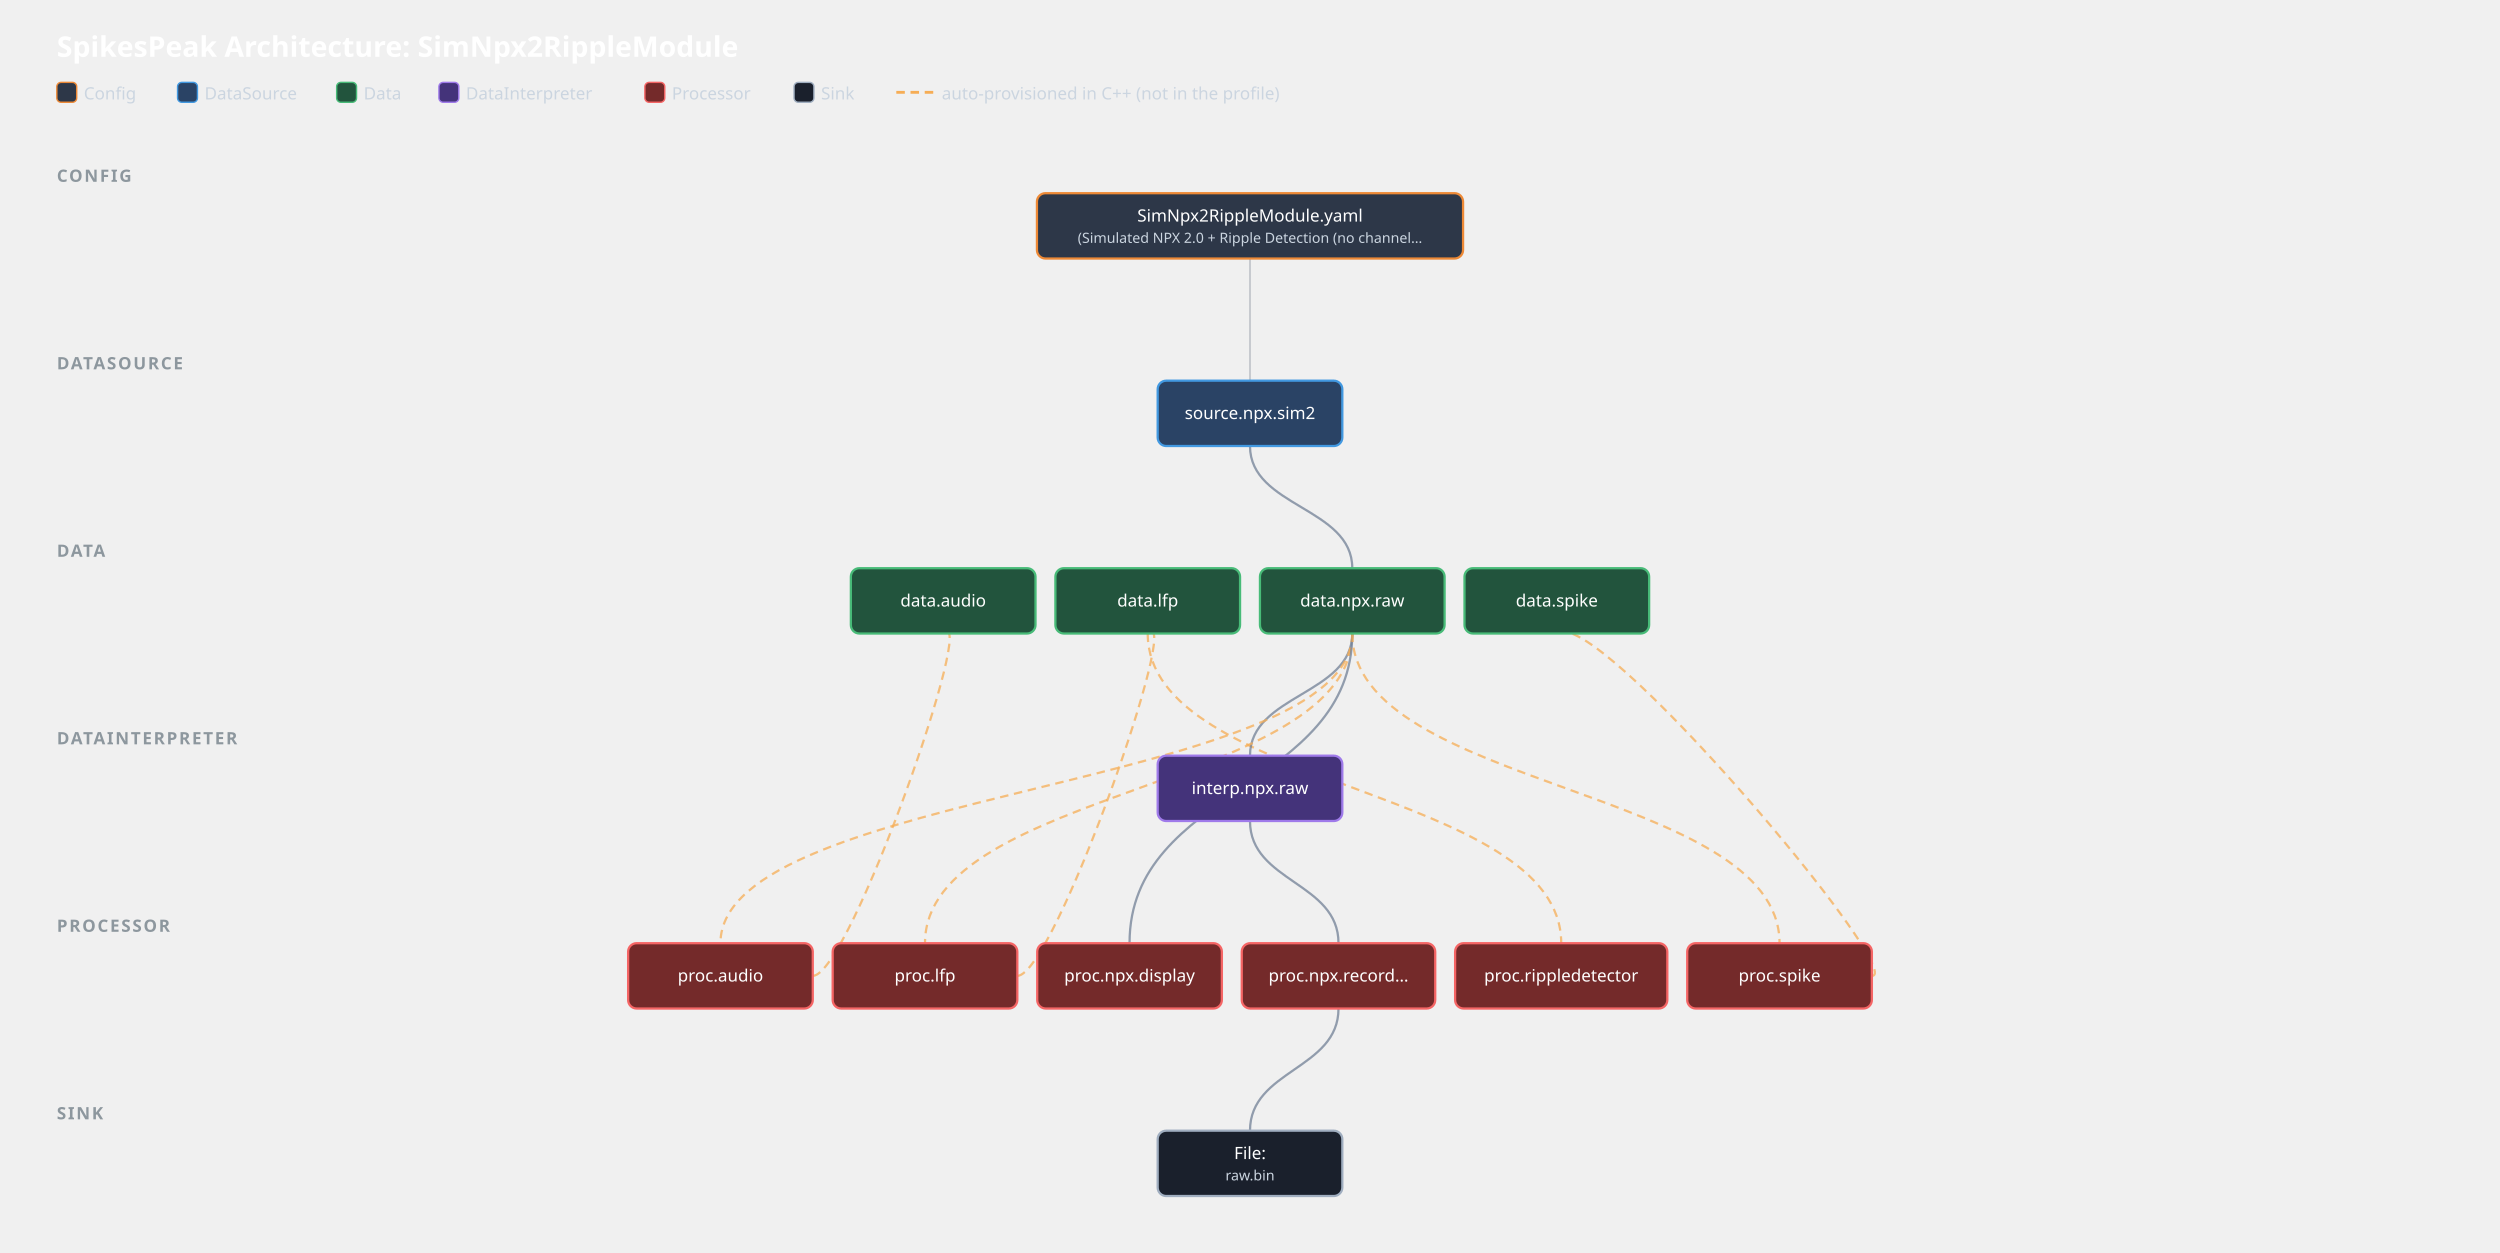
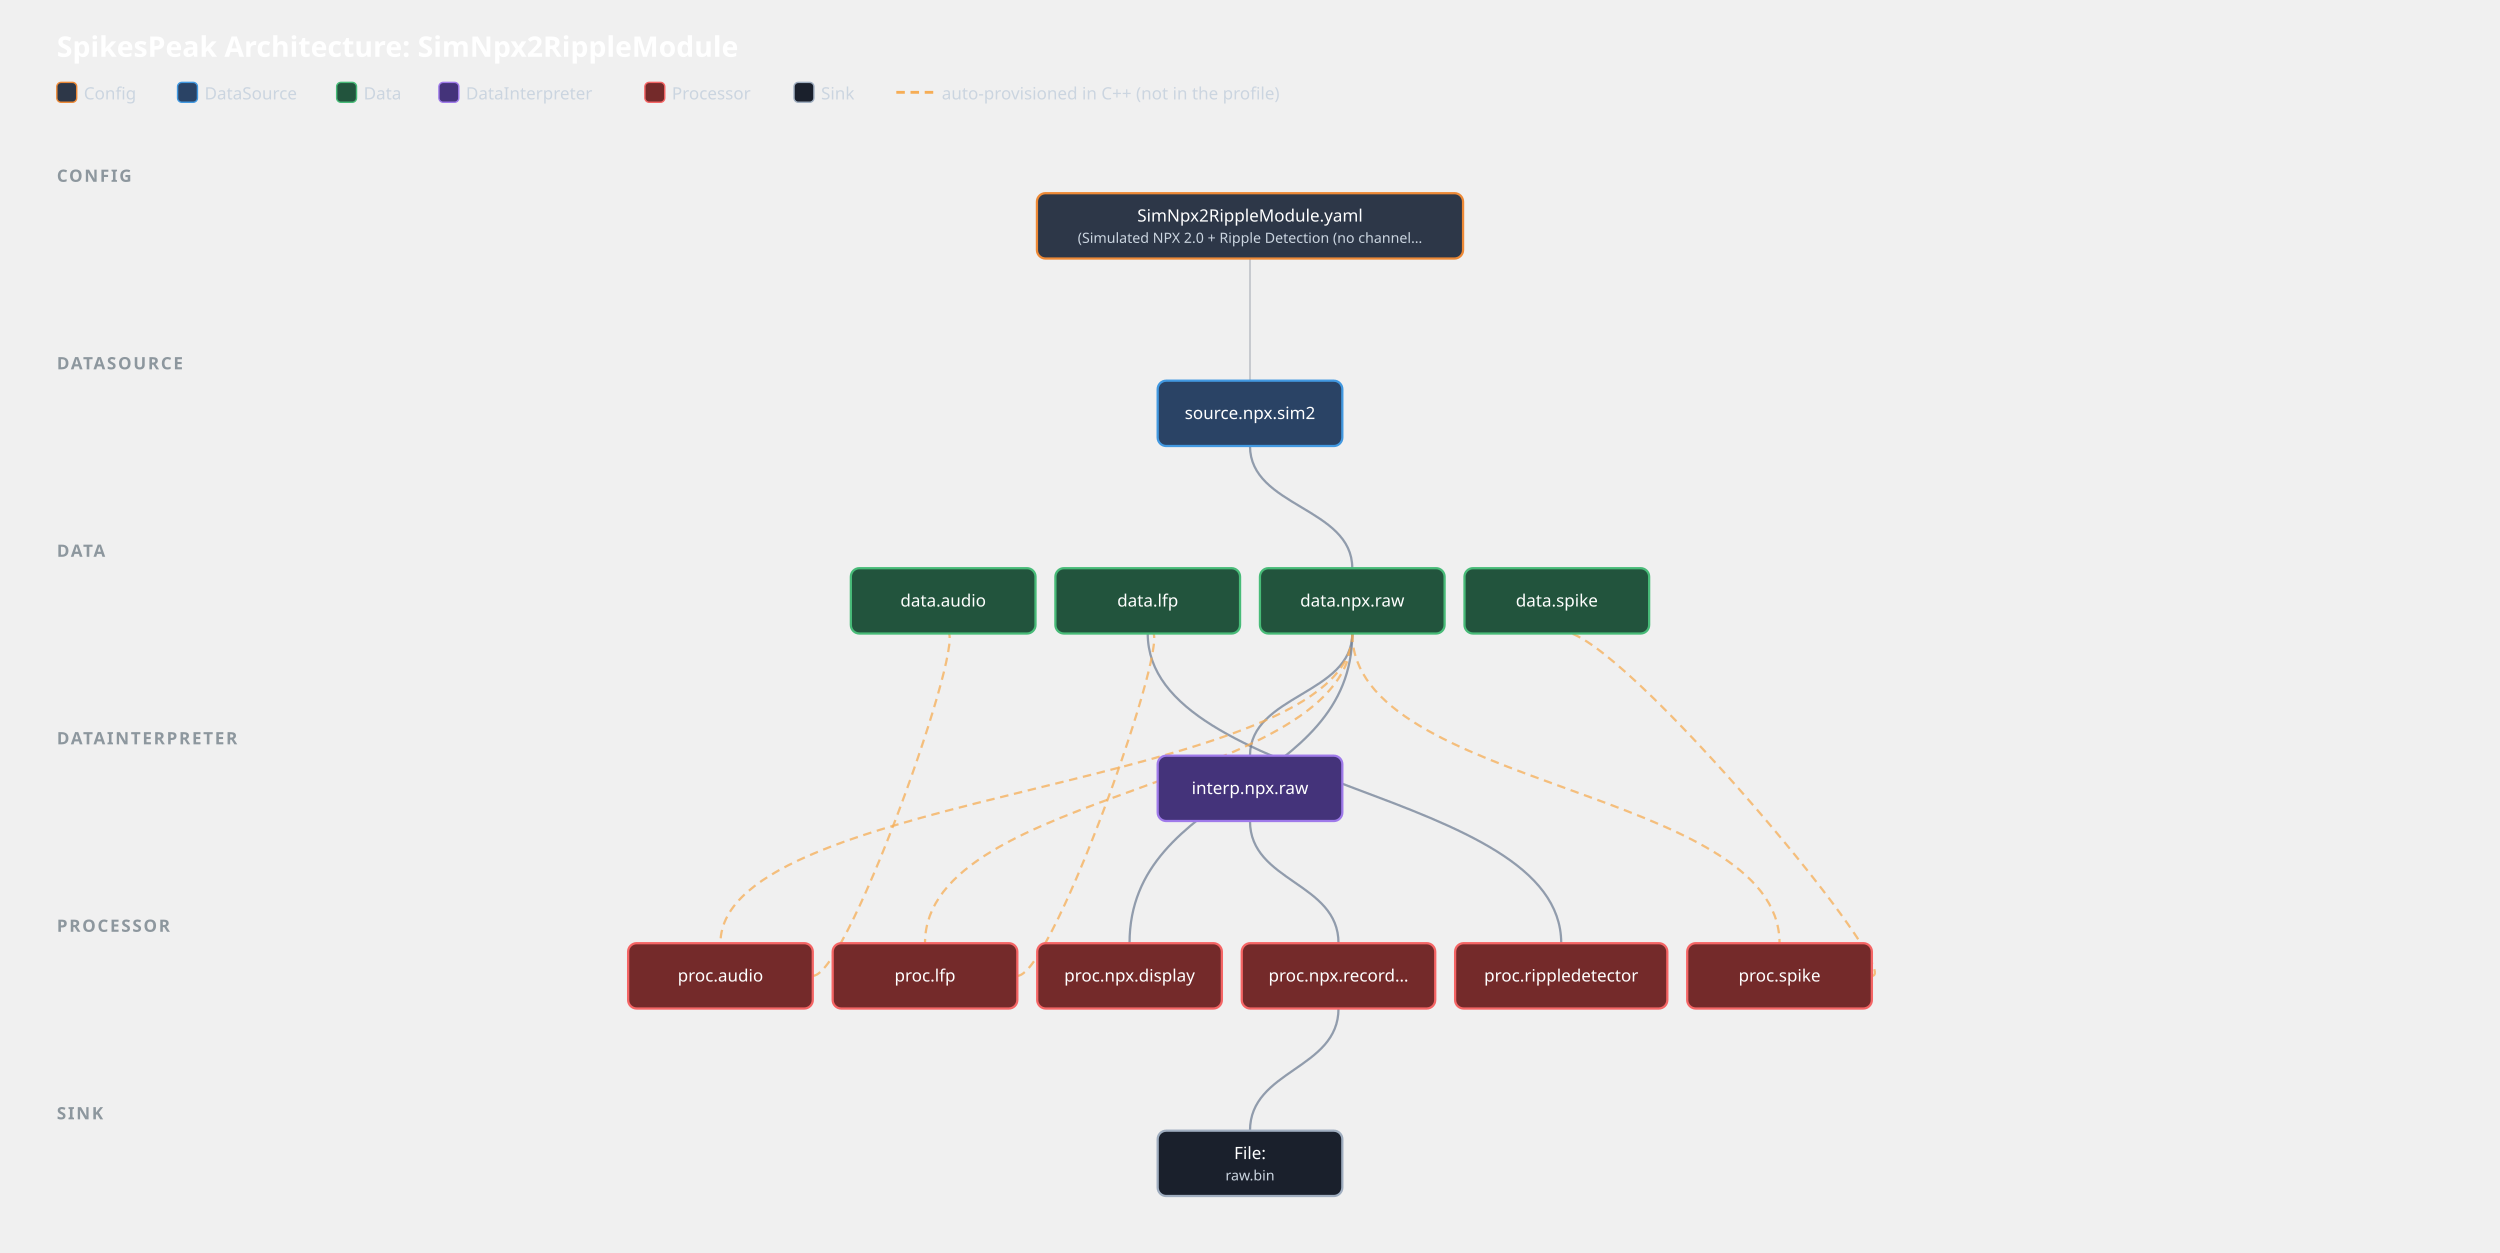
<svg xmlns="http://www.w3.org/2000/svg" width="1760.0" height="882.0" viewBox="0 0 1760.0 882.0" preserveAspectRatio="xMidYMin meet" style="background-color: #1a1a1a; max-width: 100%; height: auto;">
  <text x="40" y="40" fill="#fff" font-family="sans-serif" font-size="20" font-weight="bold">SpikesPeak Architecture: SimNpx2RippleModule</text>
  <g id="legend">
    <rect x="40" y="58" width="14" height="14" rx="3" fill="#2d3748" stroke="#ed8936" stroke-width="1" />
    <text x="59" y="70" fill="#cbd5e0" font-family="sans-serif" font-size="12">Config</text>
    <rect x="125" y="58" width="14" height="14" rx="3" fill="#2a4365" stroke="#4299e1" stroke-width="1" />
    <text x="144" y="70" fill="#cbd5e0" font-family="sans-serif" font-size="12">DataSource</text>
    <rect x="237" y="58" width="14" height="14" rx="3" fill="#22543d" stroke="#48bb78" stroke-width="1" />
    <text x="256" y="70" fill="#cbd5e0" font-family="sans-serif" font-size="12">Data</text>
    <rect x="309" y="58" width="14" height="14" rx="3" fill="#44337a" stroke="#9f7aea" stroke-width="1" />
    <text x="328" y="70" fill="#cbd5e0" font-family="sans-serif" font-size="12">DataInterpreter</text>
    <rect x="454" y="58" width="14" height="14" rx="3" fill="#742a2a" stroke="#f56565" stroke-width="1" />
    <text x="473" y="70" fill="#cbd5e0" font-family="sans-serif" font-size="12">Processor</text>
    <rect x="559" y="58" width="14" height="14" rx="3" fill="#1a202c" stroke="#a0aec0" stroke-width="1" />
    <text x="578" y="70" fill="#cbd5e0" font-family="sans-serif" font-size="12">Sink</text>
    <path d="M 631 65 l 26 0" stroke="#f6ad55" stroke-width="2" stroke-dasharray="6 4" />
    <text x="663" y="70" fill="#cbd5e0" font-family="sans-serif" font-size="12">auto-provisioned in C++ (not in the profile)</text>
  </g>
  <g id="edges">
    <path d="M 880.0 182.0 C 880.0 207.8, 880.0 224.0, 880.0 242.0 L 880.0 268.0" fill="none" stroke="#4a5568" stroke-width="1.0" opacity="0.35" />
-     <path d="M 808.0 446.0 C 808.0 555.0, 1099.1 555.0, 1099.1 664.0" fill="none" stroke="#f6ad55" stroke-width="1.6" opacity="0.75" stroke-dasharray="6 4" />
+     <path d="M 808.0 446.0 C 808.0 555.0, 1099.1 555.0, 1099.1 664.0" fill="none" stroke="#718096" stroke-width="1.6" opacity="0.75" />
    <path d="M 952.0 446.0 C 952.0 489.0, 880.0 489.0, 880.0 532.0" fill="none" stroke="#718096" stroke-width="1.6" opacity="0.75" />
    <path d="M 952.0 446.0 C 952.0 555.0, 507.2 555.0, 507.2 664.0" fill="none" stroke="#f6ad55" stroke-width="1.6" opacity="0.75" stroke-dasharray="6 4" />
    <path d="M 952.0 446.0 C 952.0 555.0, 651.2 555.0, 651.2 664.0" fill="none" stroke="#f6ad55" stroke-width="1.6" opacity="0.75" stroke-dasharray="6 4" />
    <path d="M 952.0 446.0 C 952.0 555.0, 795.2 555.0, 795.2 664.0" fill="none" stroke="#718096" stroke-width="1.6" opacity="0.75" />
    <path d="M 952.0 446.0 C 952.0 555.0, 1252.8 555.0, 1252.8 664.0" fill="none" stroke="#f6ad55" stroke-width="1.6" opacity="0.75" stroke-dasharray="6 4" />
    <path d="M 880.0 578.0 C 880.0 621.0, 942.3 621.0, 942.3 664.0" fill="none" stroke="#718096" stroke-width="1.6" opacity="0.75" />
    <path d="M 572.2 687.0 C 598.2 687.0, 690.0 423.0, 664.0 446.0" fill="none" stroke="#f6ad55" stroke-width="1.6" opacity="0.75" stroke-dasharray="6 4" />
    <path d="M 716.2 687.0 C 742.2 687.0, 834.0 423.0, 808.0 446.0" fill="none" stroke="#f6ad55" stroke-width="1.6" opacity="0.75" stroke-dasharray="6 4" />
    <path d="M 942.3 710.0 C 942.3 753.0, 880.0 753.0, 880.0 796.0" fill="none" stroke="#718096" stroke-width="1.6" opacity="0.75" />
    <path d="M 1317.8 687.0 C 1343.8 687.0, 1122.0 423.0, 1096.0 446.0" fill="none" stroke="#f6ad55" stroke-width="1.6" opacity="0.75" stroke-dasharray="6 4" />
    <path d="M 880.0 314.0 C 880.0 357.0, 952.0 357.0, 952.0 400.0" fill="none" stroke="#718096" stroke-width="1.6" opacity="0.75" />
  </g>
  <g id="nodes">
    <text x="40" y="128.0" fill="#8d979e" font-family="sans-serif" font-size="12" font-weight="bold" letter-spacing="1.2">CONFIG</text>
    <text x="40" y="260.0" fill="#8d979e" font-family="sans-serif" font-size="12" font-weight="bold" letter-spacing="1.2">DATASOURCE</text>
    <text x="40" y="392.0" fill="#8d979e" font-family="sans-serif" font-size="12" font-weight="bold" letter-spacing="1.2">DATA</text>
    <text x="40" y="524.0" fill="#8d979e" font-family="sans-serif" font-size="12" font-weight="bold" letter-spacing="1.2">DATAINTERPRETER</text>
    <text x="40" y="656.0" fill="#8d979e" font-family="sans-serif" font-size="12" font-weight="bold" letter-spacing="1.2">PROCESSOR</text>
    <text x="40" y="788.0" fill="#8d979e" font-family="sans-serif" font-size="12" font-weight="bold" letter-spacing="1.2">SINK</text>
    <rect x="730.0" y="136.0" width="300.0" height="46" rx="6" fill="#2d3748" stroke="#ed8936" stroke-width="1.6" />
    <text x="880.0" y="156.0" fill="#fff" font-family="sans-serif" font-size="12" text-anchor="middle">SimNpx2RippleModule.yaml</text>
    <text x="880.0" y="171.0" fill="#cbd5e0" font-family="sans-serif" font-size="10" text-anchor="middle">(Simulated NPX 2.0 + Ripple Detection (no channel…</text>
    <rect x="599.0" y="400.0" width="130.0" height="46" rx="6" fill="#22543d" stroke="#48bb78" stroke-width="1.6" />
    <text x="664.0" y="427.0" fill="#fff" font-family="sans-serif" font-size="12" text-anchor="middle">data.audio</text>
    <rect x="743.0" y="400.0" width="130.0" height="46" rx="6" fill="#22543d" stroke="#48bb78" stroke-width="1.6" />
    <text x="808.0" y="427.0" fill="#fff" font-family="sans-serif" font-size="12" text-anchor="middle">data.lfp</text>
    <rect x="887.0" y="400.0" width="130.0" height="46" rx="6" fill="#22543d" stroke="#48bb78" stroke-width="1.6" />
    <text x="952.0" y="427.0" fill="#fff" font-family="sans-serif" font-size="12" text-anchor="middle">data.npx.raw</text>
    <rect x="1031.0" y="400.0" width="130.0" height="46" rx="6" fill="#22543d" stroke="#48bb78" stroke-width="1.6" />
    <text x="1096.0" y="427.0" fill="#fff" font-family="sans-serif" font-size="12" text-anchor="middle">data.spike</text>
    <rect x="815.0" y="532.0" width="130.0" height="46" rx="6" fill="#44337a" stroke="#9f7aea" stroke-width="1.6" />
    <text x="880.0" y="559.0" fill="#fff" font-family="sans-serif" font-size="12" text-anchor="middle">interp.npx.raw</text>
    <rect x="442.2" y="664.0" width="130.0" height="46" rx="6" fill="#742a2a" stroke="#f56565" stroke-width="1.6" />
    <text x="507.2" y="691.0" fill="#fff" font-family="sans-serif" font-size="12" text-anchor="middle">proc.audio</text>
    <rect x="586.2" y="664.0" width="130.0" height="46" rx="6" fill="#742a2a" stroke="#f56565" stroke-width="1.6" />
    <text x="651.2" y="691.0" fill="#fff" font-family="sans-serif" font-size="12" text-anchor="middle">proc.lfp</text>
    <rect x="730.2" y="664.0" width="130.0" height="46" rx="6" fill="#742a2a" stroke="#f56565" stroke-width="1.6" />
    <text x="795.2" y="691.0" fill="#fff" font-family="sans-serif" font-size="12" text-anchor="middle">proc.npx.display</text>
    <rect x="874.2" y="664.0" width="136.2" height="46" rx="6" fill="#742a2a" stroke="#f56565" stroke-width="1.6" />
    <text x="942.3" y="691.0" fill="#fff" font-family="sans-serif" font-size="12" text-anchor="middle">proc.npx.record…</text>
    <rect x="1024.4" y="664.0" width="149.4" height="46" rx="6" fill="#742a2a" stroke="#f56565" stroke-width="1.6" />
    <text x="1099.1" y="691.0" fill="#fff" font-family="sans-serif" font-size="12" text-anchor="middle">proc.rippledetector</text>
    <rect x="1187.8" y="664.0" width="130.0" height="46" rx="6" fill="#742a2a" stroke="#f56565" stroke-width="1.6" />
    <text x="1252.8" y="691.0" fill="#fff" font-family="sans-serif" font-size="12" text-anchor="middle">proc.spike</text>
    <rect x="815.0" y="796.0" width="130.0" height="46" rx="6" fill="#1a202c" stroke="#a0aec0" stroke-width="1.6" />
    <text x="880.0" y="816.0" fill="#fff" font-family="sans-serif" font-size="12" text-anchor="middle">File:</text>
    <text x="880.0" y="831.0" fill="#cbd5e0" font-family="sans-serif" font-size="10" text-anchor="middle">raw.bin</text>
    <rect x="815.0" y="268.0" width="130.0" height="46" rx="6" fill="#2a4365" stroke="#4299e1" stroke-width="1.6" />
    <text x="880.0" y="295.0" fill="#fff" font-family="sans-serif" font-size="12" text-anchor="middle">source.npx.sim2</text>
  </g>
</svg>
